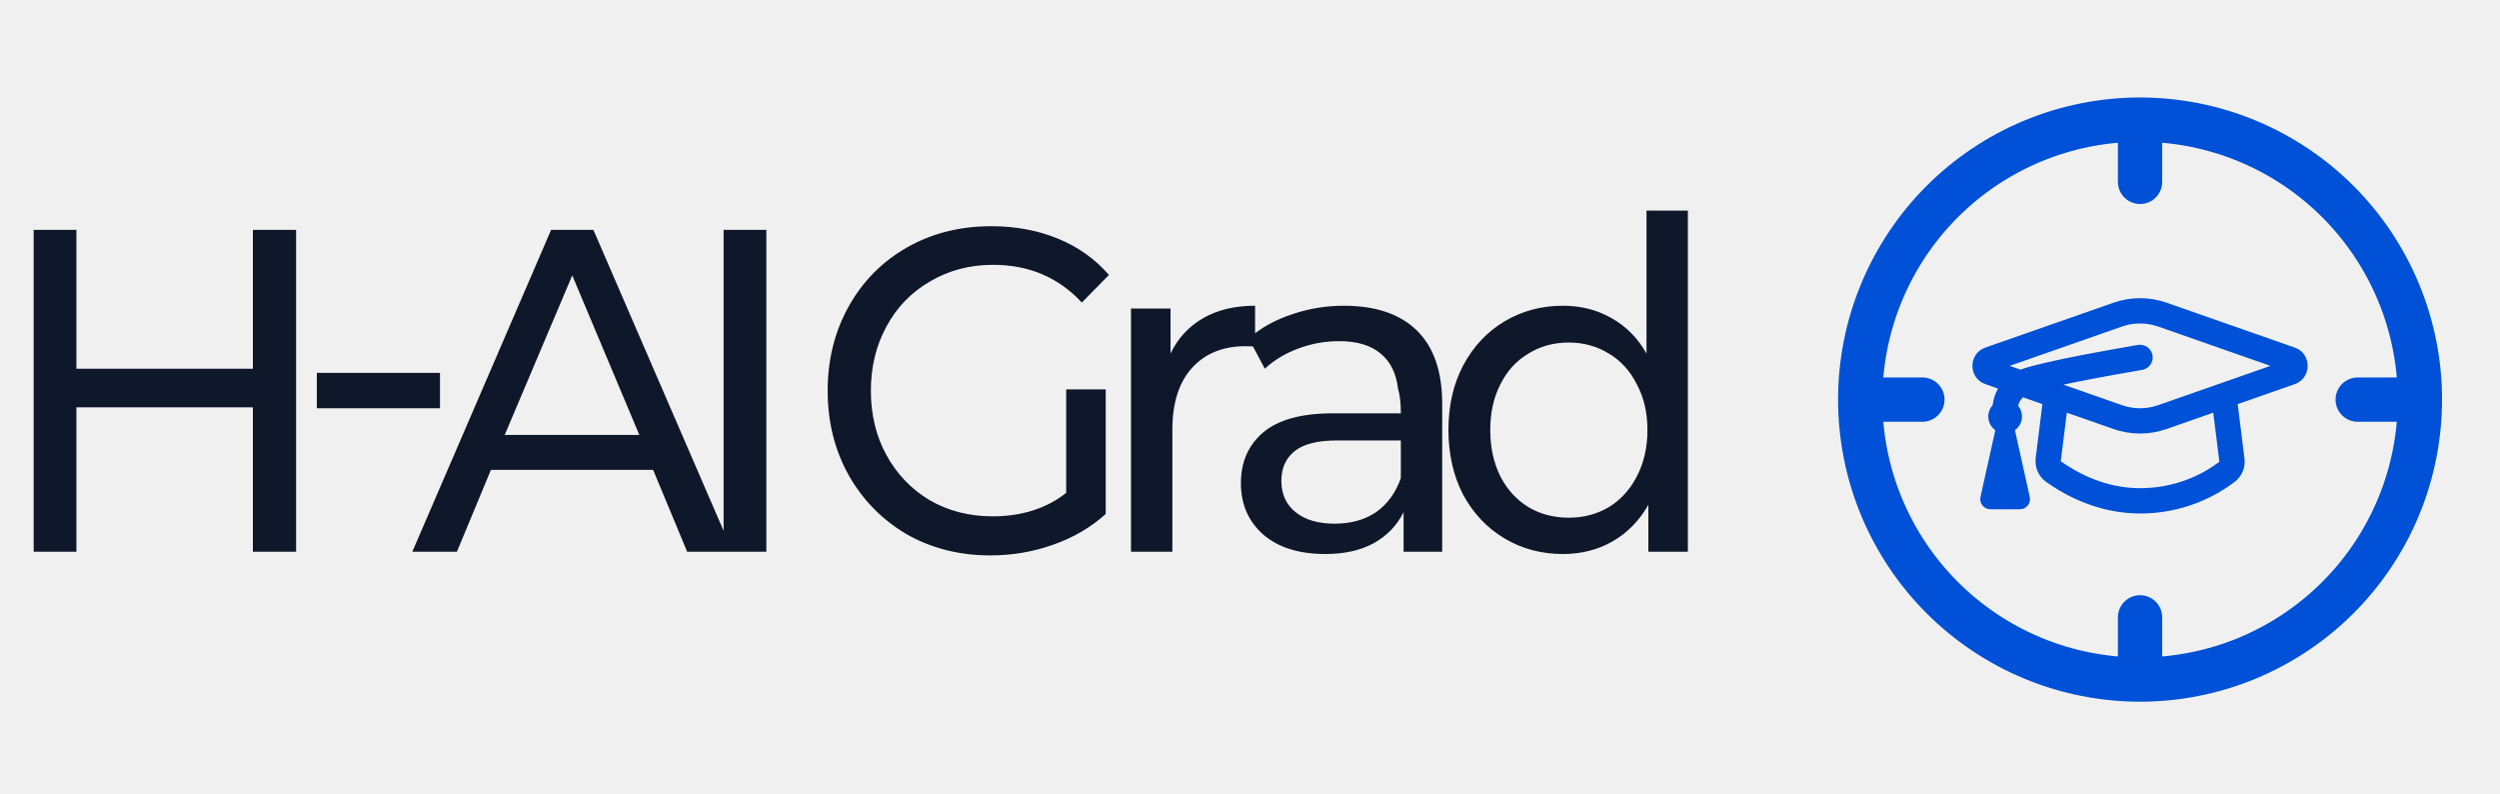
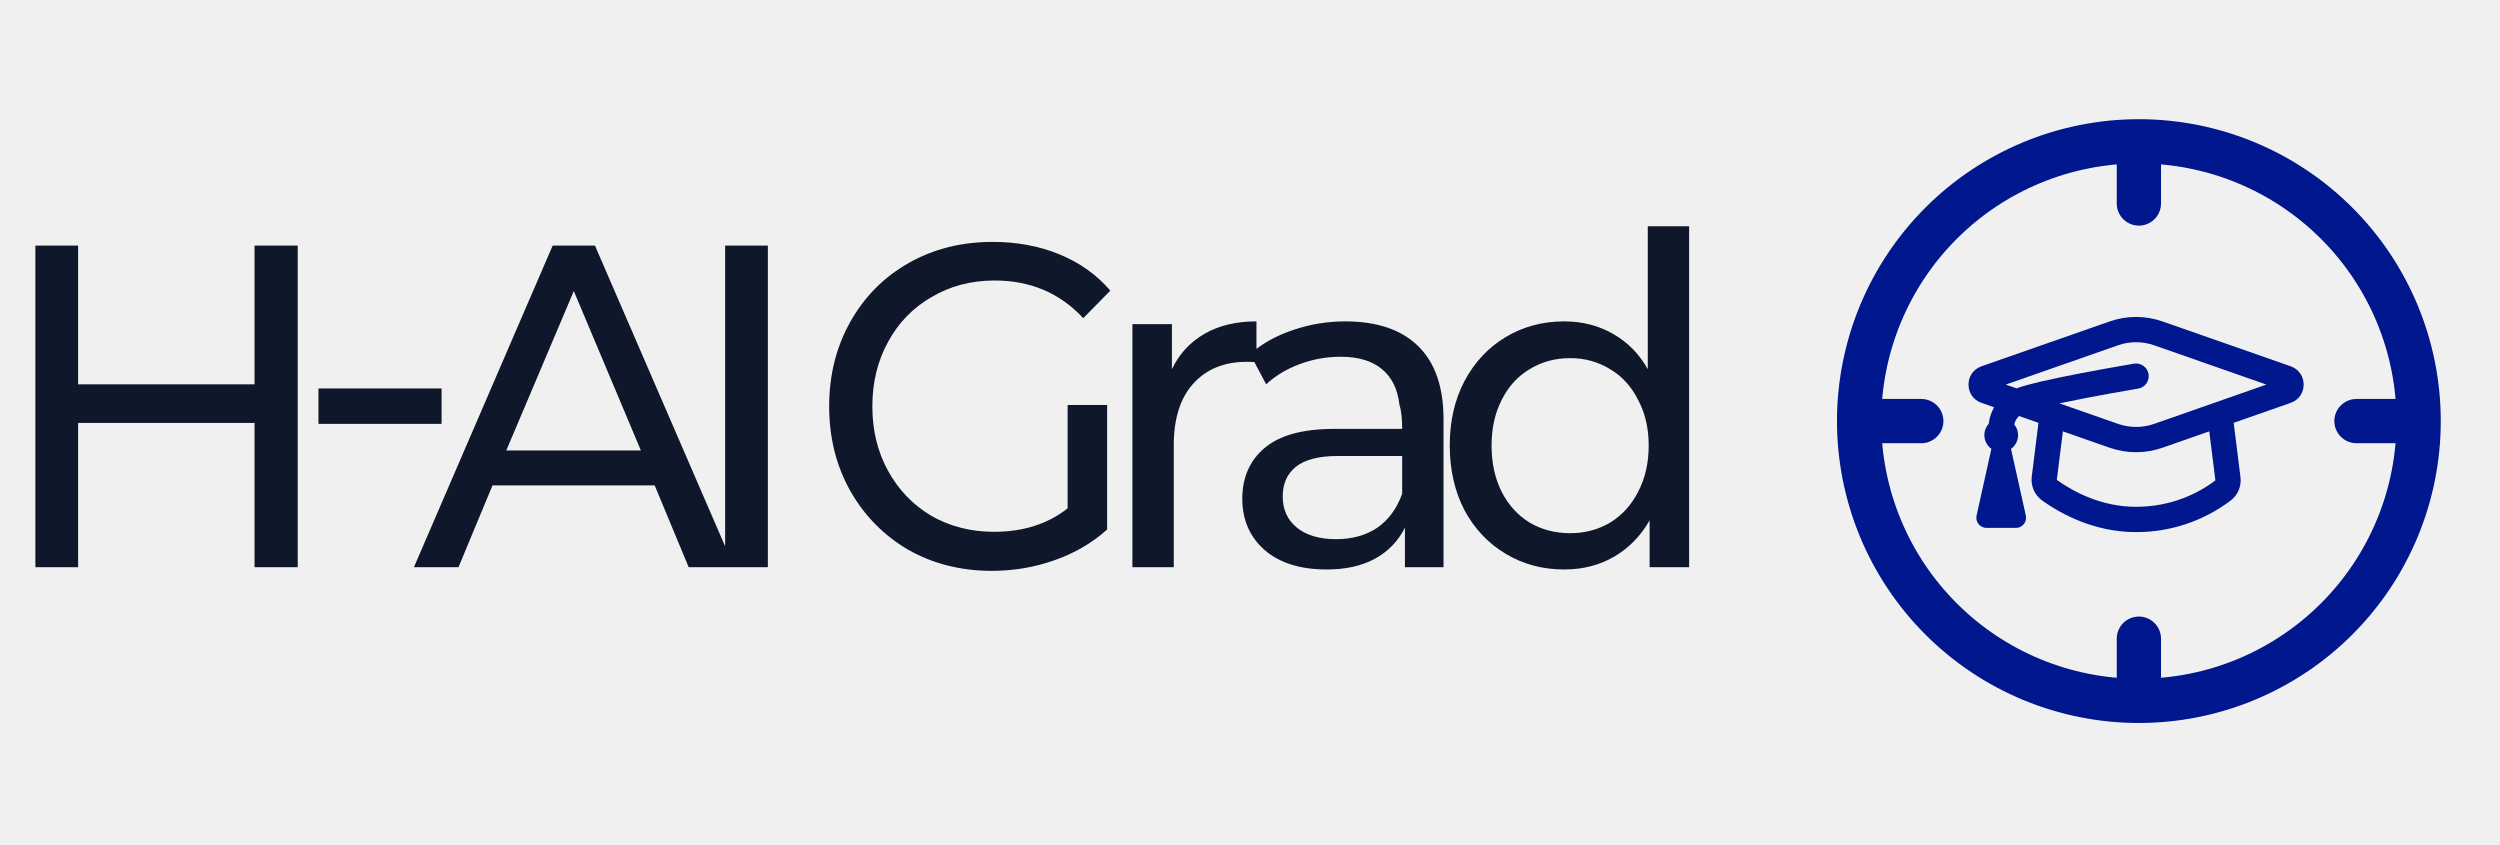
- <svg xmlns="http://www.w3.org/2000/svg" width="145" height="46" viewBox="0 0 145 46" fill="none">
-   <g clip-path="url(#clip0_340_1328)">
-     <path d="M107.935 23.177C107.935 25.309 108.355 27.421 109.171 29.391C109.987 31.361 111.183 33.151 112.691 34.658C114.199 36.166 115.989 37.362 117.959 38.178C119.929 38.994 122.04 39.414 124.172 39.414M107.935 23.177C107.935 21.044 108.355 18.933 109.171 16.963C109.987 14.993 111.183 13.203 112.691 11.695C114.199 10.188 115.989 8.991 117.959 8.175C119.929 7.359 122.04 6.939 124.172 6.939M107.935 23.177H111.543M124.172 39.414C126.305 39.414 128.416 38.994 130.386 38.178C132.356 37.362 134.146 36.166 135.654 34.658C137.162 33.151 138.358 31.361 139.174 29.391C139.99 27.421 140.41 25.309 140.41 23.177M124.172 39.414V35.806M140.41 23.177C140.41 21.044 139.99 18.933 139.174 16.963C138.358 14.993 137.162 13.203 135.654 11.695C134.146 10.188 132.356 8.991 130.386 8.175C128.416 7.359 126.305 6.939 124.172 6.939M140.41 23.177H136.801M124.172 6.939V10.548" stroke="#0051D7" stroke-width="2.569" stroke-linecap="round" stroke-linejoin="round" />
-     <path fill-rule="evenodd" clip-rule="evenodd" d="M123.122 18.94C123.802 18.702 124.543 18.702 125.223 18.94L131.736 21.22L125.223 23.5C124.543 23.738 123.802 23.738 123.122 23.5L119.724 22.31C120.233 22.202 120.742 22.099 121.253 22.002C122.181 21.824 123.111 21.655 124.042 21.497L124.228 21.465L124.293 21.455C124.485 21.423 124.656 21.316 124.769 21.157C124.883 20.999 124.928 20.802 124.896 20.61C124.864 20.418 124.757 20.247 124.599 20.133C124.441 20.02 124.244 19.974 124.052 20.006L123.983 20.018L123.794 20.05C122.853 20.211 121.914 20.381 120.976 20.56C120.177 20.714 119.34 20.884 118.639 21.047C118.109 21.172 117.594 21.305 117.235 21.439L116.608 21.22L123.122 18.94ZM115.932 22.538L115.2 22.282C114.195 21.93 114.195 20.509 115.2 20.158L122.637 17.555C123.631 17.207 124.713 17.207 125.707 17.555L133.144 20.158C134.149 20.509 134.149 21.93 133.144 22.282L129.837 23.439L130.23 26.585C130.264 26.839 130.231 27.097 130.134 27.334C130.037 27.571 129.88 27.779 129.678 27.936C128.095 29.14 126.16 29.788 124.172 29.782C121.778 29.782 119.882 28.769 118.729 27.956C118.51 27.8 118.337 27.587 118.23 27.34C118.122 27.094 118.084 26.823 118.118 26.556L118.507 23.439L117.378 23.044C117.24 23.177 117.143 23.348 117.101 23.535C117.186 23.639 117.249 23.758 117.285 23.887C117.322 24.016 117.332 24.151 117.314 24.284C117.297 24.416 117.252 24.544 117.183 24.659C117.114 24.774 117.022 24.873 116.913 24.951L116.917 24.968L117.774 28.823C117.793 28.909 117.792 28.998 117.772 29.083C117.752 29.169 117.714 29.249 117.659 29.317C117.604 29.386 117.534 29.441 117.455 29.479C117.376 29.517 117.289 29.537 117.201 29.537H115.488C115.4 29.537 115.313 29.517 115.234 29.48C115.154 29.442 115.085 29.386 115.03 29.318C114.975 29.249 114.936 29.169 114.916 29.083C114.896 28.998 114.895 28.909 114.914 28.823L115.771 24.968L115.775 24.951C115.663 24.87 115.569 24.767 115.5 24.648C115.43 24.529 115.386 24.396 115.372 24.259C115.357 24.121 115.372 23.982 115.415 23.851C115.458 23.72 115.528 23.599 115.621 23.497C115.624 23.465 115.629 23.431 115.635 23.394C115.682 23.093 115.782 22.803 115.932 22.538ZM119.924 23.935L119.574 26.738C119.573 26.748 119.574 26.755 119.576 26.757C120.598 27.477 122.197 28.314 124.172 28.314C126.191 28.314 127.773 27.547 128.774 26.78V26.767L128.42 23.935L125.707 24.884C124.713 25.232 123.631 25.232 122.637 24.884L119.924 23.935Z" fill="#0051D7" />
+ <svg xmlns="http://www.w3.org/2000/svg" width="299" height="101" viewBox="0 0 299 101" fill="none">
+   <g clip-path="url(#clip0_2130_35713)">
+     <path d="M222.35 50.362C222.35 54.756 223.215 59.107 224.897 63.167C226.578 67.226 229.043 70.915 232.15 74.022C235.257 77.129 238.946 79.594 243.005 81.275C247.065 82.957 251.416 83.822 255.81 83.822M289.269 50.362C289.269 45.968 288.404 41.617 286.722 37.558C285.041 33.498 282.576 29.809 279.469 26.703C276.362 23.596 272.674 21.131 268.614 19.449C264.555 17.768 260.204 16.902 255.81 16.902C251.416 16.902 247.065 17.768 243.005 19.449C238.946 21.131 235.257 23.596 232.15 26.703C229.043 29.809 226.578 33.498 224.897 37.558C223.215 41.617 222.35 45.968 222.35 50.362M222.35 50.362H229.785M255.81 83.822C260.204 83.822 264.555 82.957 268.614 81.275C272.674 79.594 276.362 77.129 279.469 74.022C282.576 70.915 285.041 67.226 286.722 63.167C288.404 59.107 289.269 54.756 289.269 50.362M255.81 83.822V76.386M289.269 50.362H281.834M255.81 16.902V24.338" stroke-width="5.293" stroke-linecap="round" stroke-linejoin="round" stroke="#00178E" />
+     <path d="M253.311 41.297C254.712 40.807 256.239 40.807 257.64 41.297L271.061 45.995L257.64 50.694C256.239 51.184 254.712 51.184 253.311 50.694L246.308 48.242C247.356 48.019 248.407 47.807 249.459 47.606C251.371 47.24 253.287 46.893 255.206 46.566L255.589 46.501L255.722 46.479C256.118 46.413 256.472 46.193 256.705 45.867C256.938 45.541 257.032 45.135 256.967 44.739C256.901 44.343 256.68 43.99 256.354 43.757C256.028 43.523 255.622 43.429 255.226 43.495L255.085 43.519L254.696 43.586C252.757 43.916 250.821 44.267 248.889 44.636C247.241 44.953 245.517 45.304 244.072 45.64C242.981 45.897 241.918 46.171 241.18 46.447L239.888 45.995L253.311 41.297ZM238.494 48.711L236.986 48.183C234.915 47.459 234.915 44.531 236.986 43.807L252.311 38.444C254.359 37.727 256.59 37.727 258.638 38.444L273.963 43.807C276.034 44.531 276.034 47.459 273.963 48.183L267.147 50.569L267.958 57.051C268.028 57.574 267.96 58.106 267.76 58.595C267.561 59.084 267.237 59.511 266.821 59.836C263.559 62.315 259.572 63.652 255.474 63.639C250.54 63.639 246.634 61.552 244.257 59.876C243.806 59.554 243.451 59.115 243.229 58.607C243.008 58.099 242.928 57.541 242.999 56.991L243.801 50.569L241.474 49.754C241.189 50.028 240.991 50.38 240.904 50.766C241.079 50.98 241.208 51.227 241.283 51.492C241.359 51.757 241.379 52.035 241.343 52.309C241.306 52.582 241.214 52.846 241.072 53.082C240.93 53.319 240.741 53.523 240.517 53.684L240.525 53.72L242.289 61.663C242.328 61.84 242.327 62.023 242.286 62.199C242.245 62.375 242.165 62.54 242.052 62.681C241.939 62.823 241.795 62.937 241.632 63.015C241.469 63.094 241.291 63.135 241.109 63.135H237.579C237.398 63.135 237.219 63.094 237.055 63.016C236.892 62.938 236.748 62.824 236.635 62.682C236.521 62.541 236.441 62.376 236.4 62.2C236.359 62.023 236.358 61.84 236.397 61.663L238.162 53.718L238.172 53.684C237.94 53.518 237.746 53.306 237.603 53.06C237.46 52.814 237.37 52.54 237.34 52.257C237.31 51.974 237.34 51.688 237.428 51.417C237.517 51.147 237.662 50.898 237.853 50.688C237.86 50.623 237.869 50.552 237.881 50.476C237.978 49.856 238.186 49.258 238.494 48.711ZM246.721 51.591L245.999 57.366C245.998 57.387 245.999 57.401 246.003 57.406C248.108 58.89 251.403 60.614 255.474 60.614C259.634 60.614 262.895 59.033 264.958 57.453V57.426L264.228 51.591L258.638 53.547C256.59 54.264 254.359 54.264 252.311 53.547L246.721 51.591Z" fill-rule="evenodd" clip-rule="evenodd" fill="#00178E" />
  </g>
-   <path d="M17.181 32H14.674V23.627H4.434V32H1.954V13.333H4.434V21.387H14.674V13.333H17.181V32ZM25.53 21.627V23.68H18.383V21.627H25.53ZM28.484 27.253L26.511 32H23.924L31.977 13.333H34.431L42.511 32H39.871L37.897 27.253H28.484ZM33.204 15.973L29.284 25.227H37.097L33.204 15.973ZM44.466 13.333V32H41.986V13.333H44.466ZM64.157 22.587V29.813C63.286 30.596 62.264 31.191 61.091 31.6C59.935 32.009 58.726 32.213 57.464 32.213C55.669 32.213 54.051 31.804 52.611 30.987C51.189 30.151 50.069 29.013 49.251 27.573C48.433 26.116 48.024 24.48 48.024 22.667C48.024 20.853 48.433 19.218 49.251 17.76C50.069 16.302 51.197 15.164 52.637 14.347C54.077 13.529 55.704 13.12 57.517 13.12C58.922 13.12 60.211 13.36 61.384 13.84C62.557 14.32 63.544 15.022 64.344 15.947L62.771 17.547C61.42 16.089 59.704 15.36 57.624 15.36C56.273 15.36 55.055 15.68 53.971 16.32C52.886 16.942 52.042 17.813 51.437 18.933C50.833 20.036 50.531 21.28 50.531 22.667C50.531 24.053 50.833 25.298 51.437 26.4C52.042 27.502 52.877 28.373 53.944 29.013C55.029 29.636 56.246 29.947 57.597 29.947C59.286 29.947 60.709 29.493 61.864 28.587V22.587H64.157ZM67.918 20.507C68.344 19.618 68.975 18.933 69.811 18.453C70.646 17.973 71.651 17.733 72.824 17.733V20.107C72.682 20.089 72.495 20.08 72.264 20.08C70.949 20.08 69.909 20.507 69.144 21.36C68.398 22.196 68.024 23.387 68.024 24.933V32H65.624V17.893H67.918V20.507ZM77.975 17.733C79.823 17.733 81.237 18.213 82.215 19.173C83.192 20.133 83.681 21.547 83.681 23.413V32H81.441V29.707C81.05 30.489 80.463 31.093 79.681 31.52C78.917 31.929 77.992 32.133 76.908 32.133C75.379 32.133 74.179 31.76 73.308 31.013C72.437 30.249 72.001 29.253 72.001 28.027C72.001 26.8 72.428 25.822 73.281 25.093C74.152 24.347 75.504 23.973 77.335 23.973H81.281C81.281 23.369 81.228 22.898 81.121 22.56C81.015 21.653 80.677 20.969 80.108 20.507C79.539 20.027 78.739 19.787 77.708 19.787C76.89 19.787 76.099 19.929 75.335 20.213C74.57 20.498 73.921 20.889 73.388 21.387L72.455 19.627C73.148 19.022 73.975 18.56 74.935 18.24C75.912 17.902 76.926 17.733 77.975 17.733ZM77.441 30.373C78.383 30.373 79.183 30.151 79.841 29.707C80.499 29.244 80.979 28.587 81.281 27.733V25.547H77.548C76.428 25.547 75.61 25.76 75.095 26.187C74.597 26.596 74.348 27.164 74.348 27.893C74.348 28.658 74.624 29.262 75.175 29.707C75.726 30.151 76.481 30.373 77.441 30.373ZM97.936 32H95.643V29.28C95.127 30.187 94.443 30.889 93.59 31.387C92.736 31.884 91.767 32.133 90.683 32.133C89.438 32.133 88.309 31.831 87.296 31.227C86.283 30.622 85.483 29.778 84.896 28.693C84.327 27.591 84.043 26.338 84.043 24.933C84.043 23.529 84.327 22.284 84.896 21.2C85.483 20.098 86.283 19.244 87.296 18.64C88.309 18.036 89.438 17.733 90.683 17.733C91.732 17.733 92.674 17.973 93.51 18.453C94.363 18.933 95.038 19.618 95.536 20.507V12.213H97.936V32ZM91.029 30.027C91.883 30.027 92.656 29.822 93.35 29.413C94.043 28.987 94.585 28.391 94.976 27.627C95.385 26.844 95.59 25.947 95.59 24.933C95.59 23.938 95.385 23.058 94.976 22.293C94.585 21.511 94.043 20.916 93.35 20.507C92.656 20.08 91.883 19.867 91.029 19.867C90.158 19.867 89.376 20.08 88.683 20.507C87.99 20.916 87.447 21.511 87.056 22.293C86.665 23.058 86.469 23.938 86.469 24.933C86.469 25.947 86.665 26.844 87.056 27.627C87.447 28.391 87.99 28.987 88.683 29.413C89.376 29.822 90.158 30.027 91.029 30.027Z" fill="#0F172A" />
+   <path d="M35.609 67.836H30.444V50.581H9.343V67.836H4.232V29.37H9.343V45.965H30.444V29.37H35.609V67.836ZM52.815 46.46V50.691H38.088V46.46H52.815ZM58.902 58.055L54.836 67.836H49.505L66.1 29.37H71.156L87.806 67.836H82.366L78.3 58.055H58.902ZM68.628 34.81L60.55 53.878H76.651L68.628 34.81ZM91.836 29.37V67.836H86.725V29.37H91.836ZM132.413 48.438V63.33C130.618 64.942 128.512 66.169 126.094 67.012C123.712 67.854 121.221 68.275 118.62 68.275C114.92 68.275 111.587 67.433 108.619 65.748C105.689 64.026 103.381 61.681 101.695 58.714C100.01 55.71 99.168 52.34 99.168 48.603C99.168 44.866 100.01 41.496 101.695 38.492C103.381 35.488 105.707 33.144 108.674 31.458C111.642 29.773 114.994 28.931 118.73 28.931C121.624 28.931 124.28 29.425 126.698 30.414C129.116 31.403 131.149 32.85 132.798 34.755L129.556 38.053C126.771 35.048 123.236 33.547 118.95 33.547C116.166 33.547 113.656 34.206 111.422 35.525C109.187 36.807 107.447 38.602 106.201 40.91C104.956 43.181 104.333 45.746 104.333 48.603C104.333 51.461 104.956 54.025 106.201 56.296C107.447 58.568 109.169 60.363 111.367 61.681C113.601 62.964 116.111 63.605 118.895 63.605C122.375 63.605 125.306 62.67 127.687 60.802V48.438H132.413ZM140.161 44.152C141.041 42.32 142.341 40.91 144.063 39.921C145.785 38.932 147.855 38.437 150.272 38.437V43.328C149.979 43.291 149.595 43.273 149.118 43.273C146.407 43.273 144.264 44.152 142.689 45.91C141.15 47.632 140.381 50.087 140.381 53.274V67.836H135.436V38.767H140.161V44.152ZM160.886 38.437C164.696 38.437 167.608 39.426 169.623 41.404C171.638 43.383 172.645 46.295 172.645 50.142V67.836H168.029V63.11C167.223 64.722 166.014 65.968 164.403 66.847C162.827 67.689 160.922 68.111 158.688 68.111C155.537 68.111 153.064 67.341 151.269 65.803C149.474 64.228 148.577 62.176 148.577 59.648C148.577 57.12 149.456 55.106 151.214 53.604C153.009 52.065 155.794 51.296 159.567 51.296H167.7C167.7 50.05 167.59 49.079 167.37 48.383C167.15 46.515 166.454 45.105 165.282 44.152C164.109 43.163 162.461 42.668 160.336 42.668C158.651 42.668 157.021 42.961 155.445 43.548C153.87 44.134 152.533 44.94 151.434 45.965L149.511 42.339C150.94 41.093 152.643 40.141 154.621 39.481C156.636 38.785 158.724 38.437 160.886 38.437ZM159.787 64.484C161.728 64.484 163.377 64.026 164.732 63.11C166.088 62.158 167.077 60.802 167.7 59.044V54.538H160.006C157.698 54.538 156.013 54.977 154.951 55.857C153.925 56.699 153.412 57.871 153.412 59.373C153.412 60.949 153.98 62.194 155.116 63.11C156.251 64.026 157.808 64.484 159.787 64.484ZM202.02 67.836H197.294V62.231C196.232 64.099 194.821 65.546 193.063 66.572C191.304 67.598 189.308 68.111 187.073 68.111C184.509 68.111 182.182 67.488 180.094 66.242C178.006 64.997 176.358 63.257 175.149 61.022C173.976 58.751 173.39 56.168 173.39 53.274C173.39 50.38 173.976 47.815 175.149 45.581C176.358 43.309 178.006 41.551 180.094 40.306C182.182 39.06 184.509 38.437 187.073 38.437C189.234 38.437 191.176 38.932 192.898 39.921C194.656 40.91 196.048 42.32 197.074 44.152V27.062H202.02V67.836ZM187.787 63.77C189.546 63.77 191.139 63.348 192.568 62.506C193.997 61.627 195.114 60.399 195.92 58.824C196.763 57.212 197.184 55.362 197.184 53.274C197.184 51.222 196.763 49.409 195.92 47.834C195.114 46.222 193.997 44.995 192.568 44.152C191.139 43.273 189.546 42.833 187.787 42.833C185.992 42.833 184.38 43.273 182.952 44.152C181.523 44.995 180.406 46.222 179.6 47.834C178.794 49.409 178.391 51.222 178.391 53.274C178.391 55.362 178.794 57.212 179.6 58.824C180.406 60.399 181.523 61.627 182.952 62.506C184.38 63.348 185.992 63.77 187.787 63.77Z" fill="#0F172A" />
  <defs>
-     <clipPath id="clip0_340_1328">
-       <rect width="41.767" height="45.809" fill="white" transform="translate(103.232)" />
+     <clipPath id="clip0_2130_35713">
+       <rect width="86.068" height="100.973" fill="white" transform="translate(212.933)" />
    </clipPath>
  </defs>
</svg>
